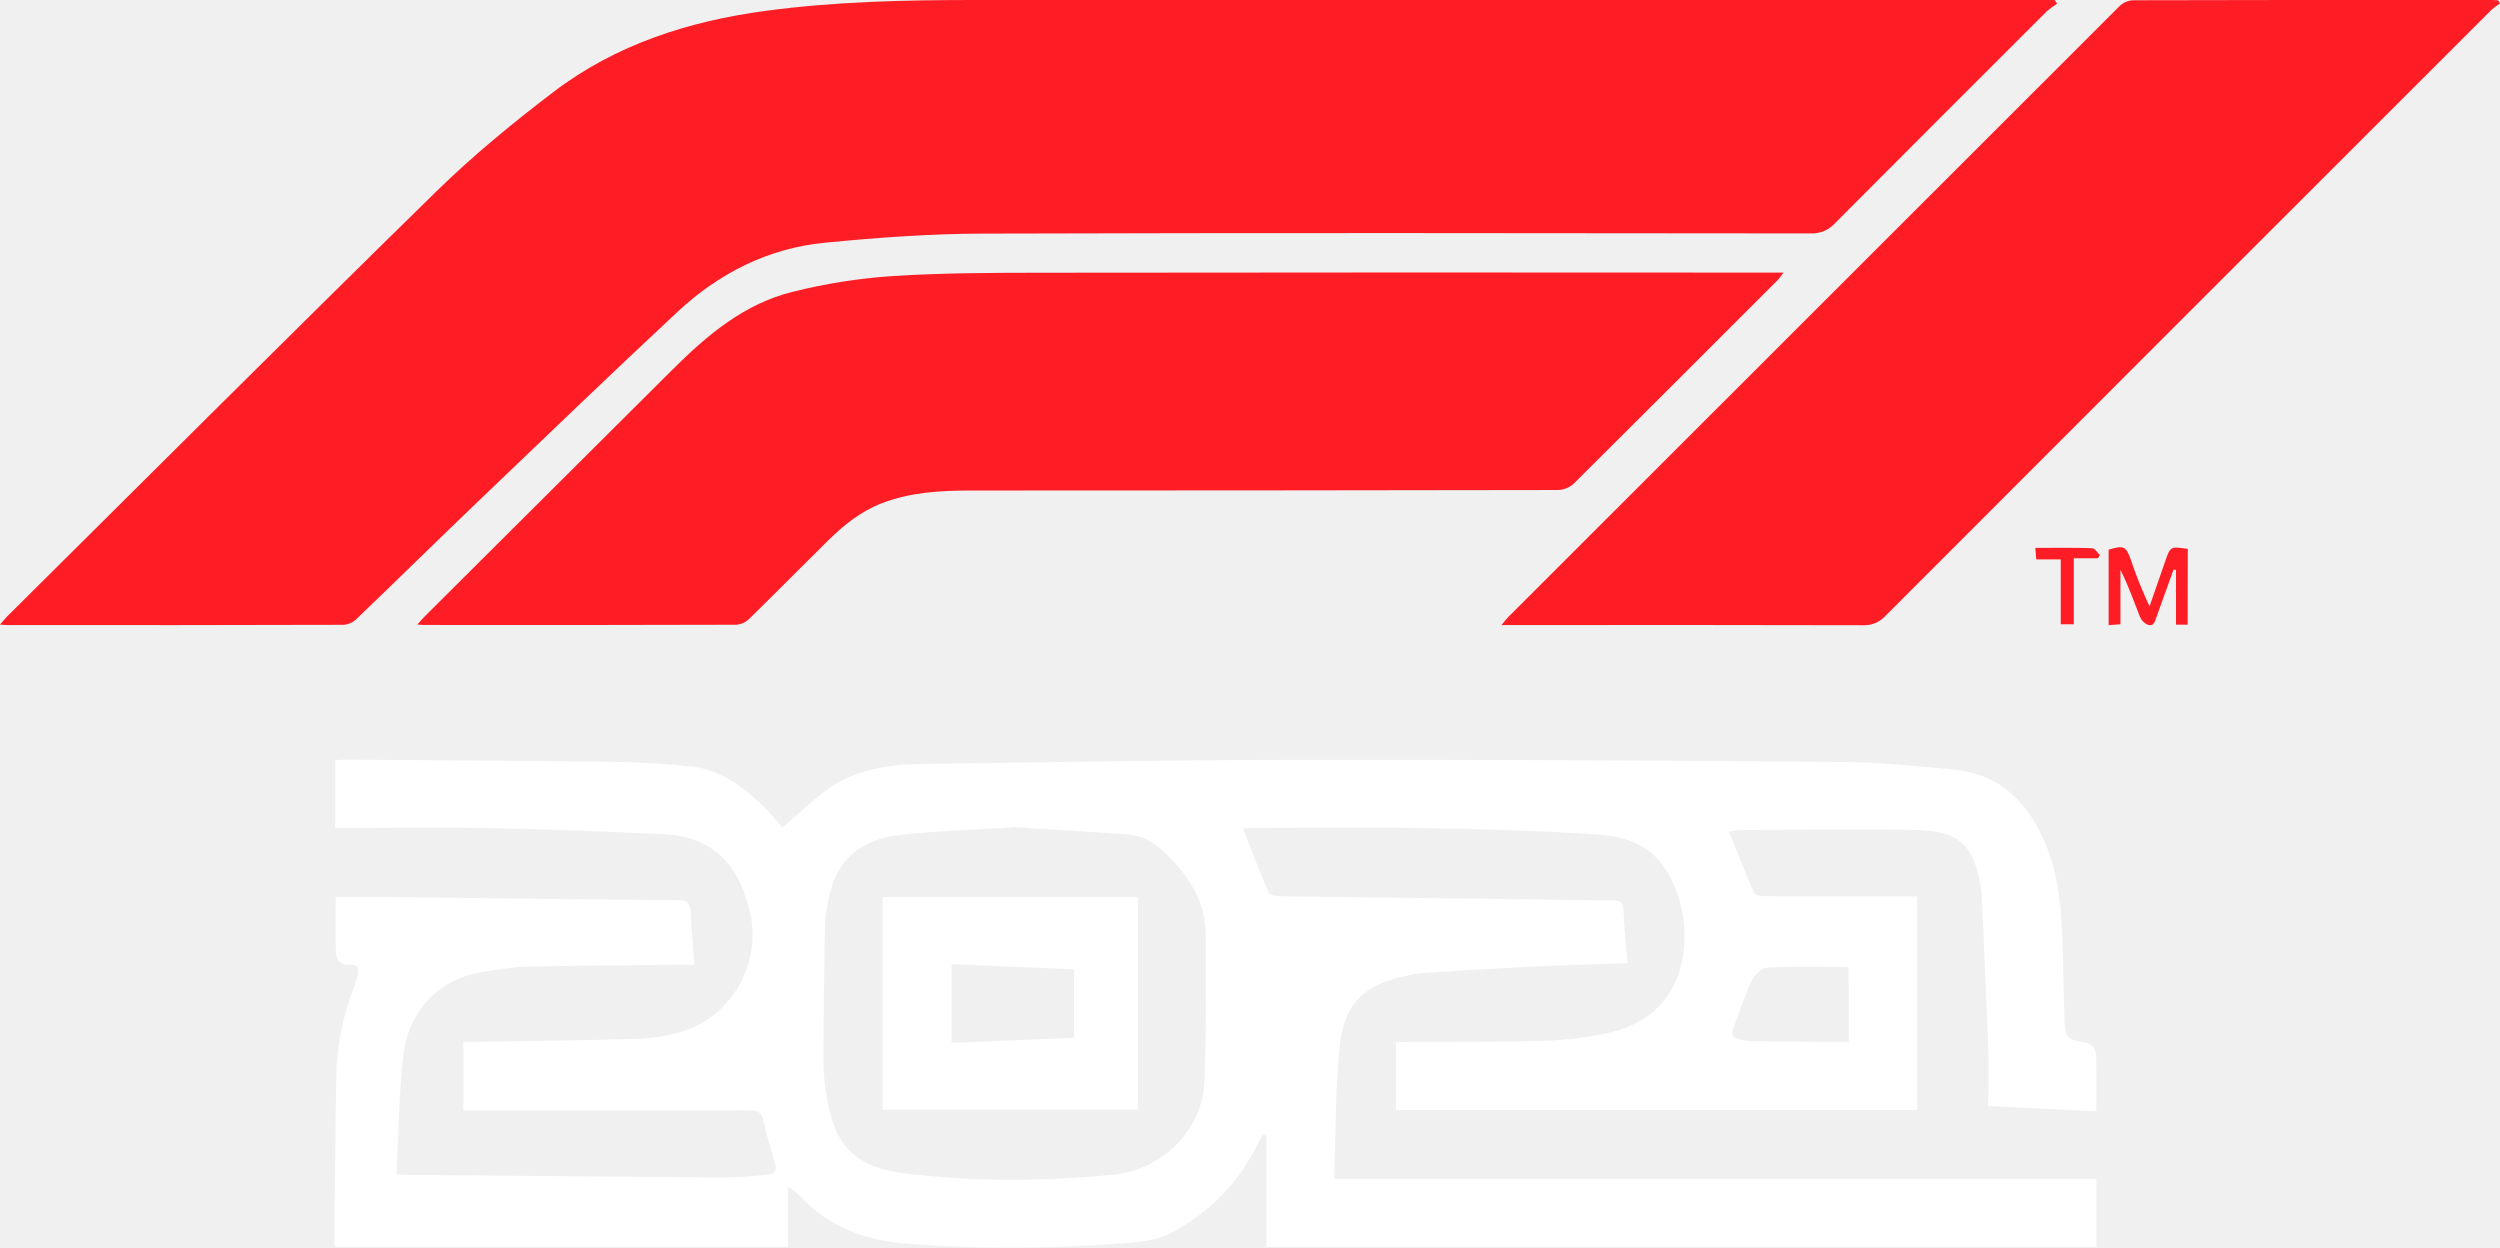
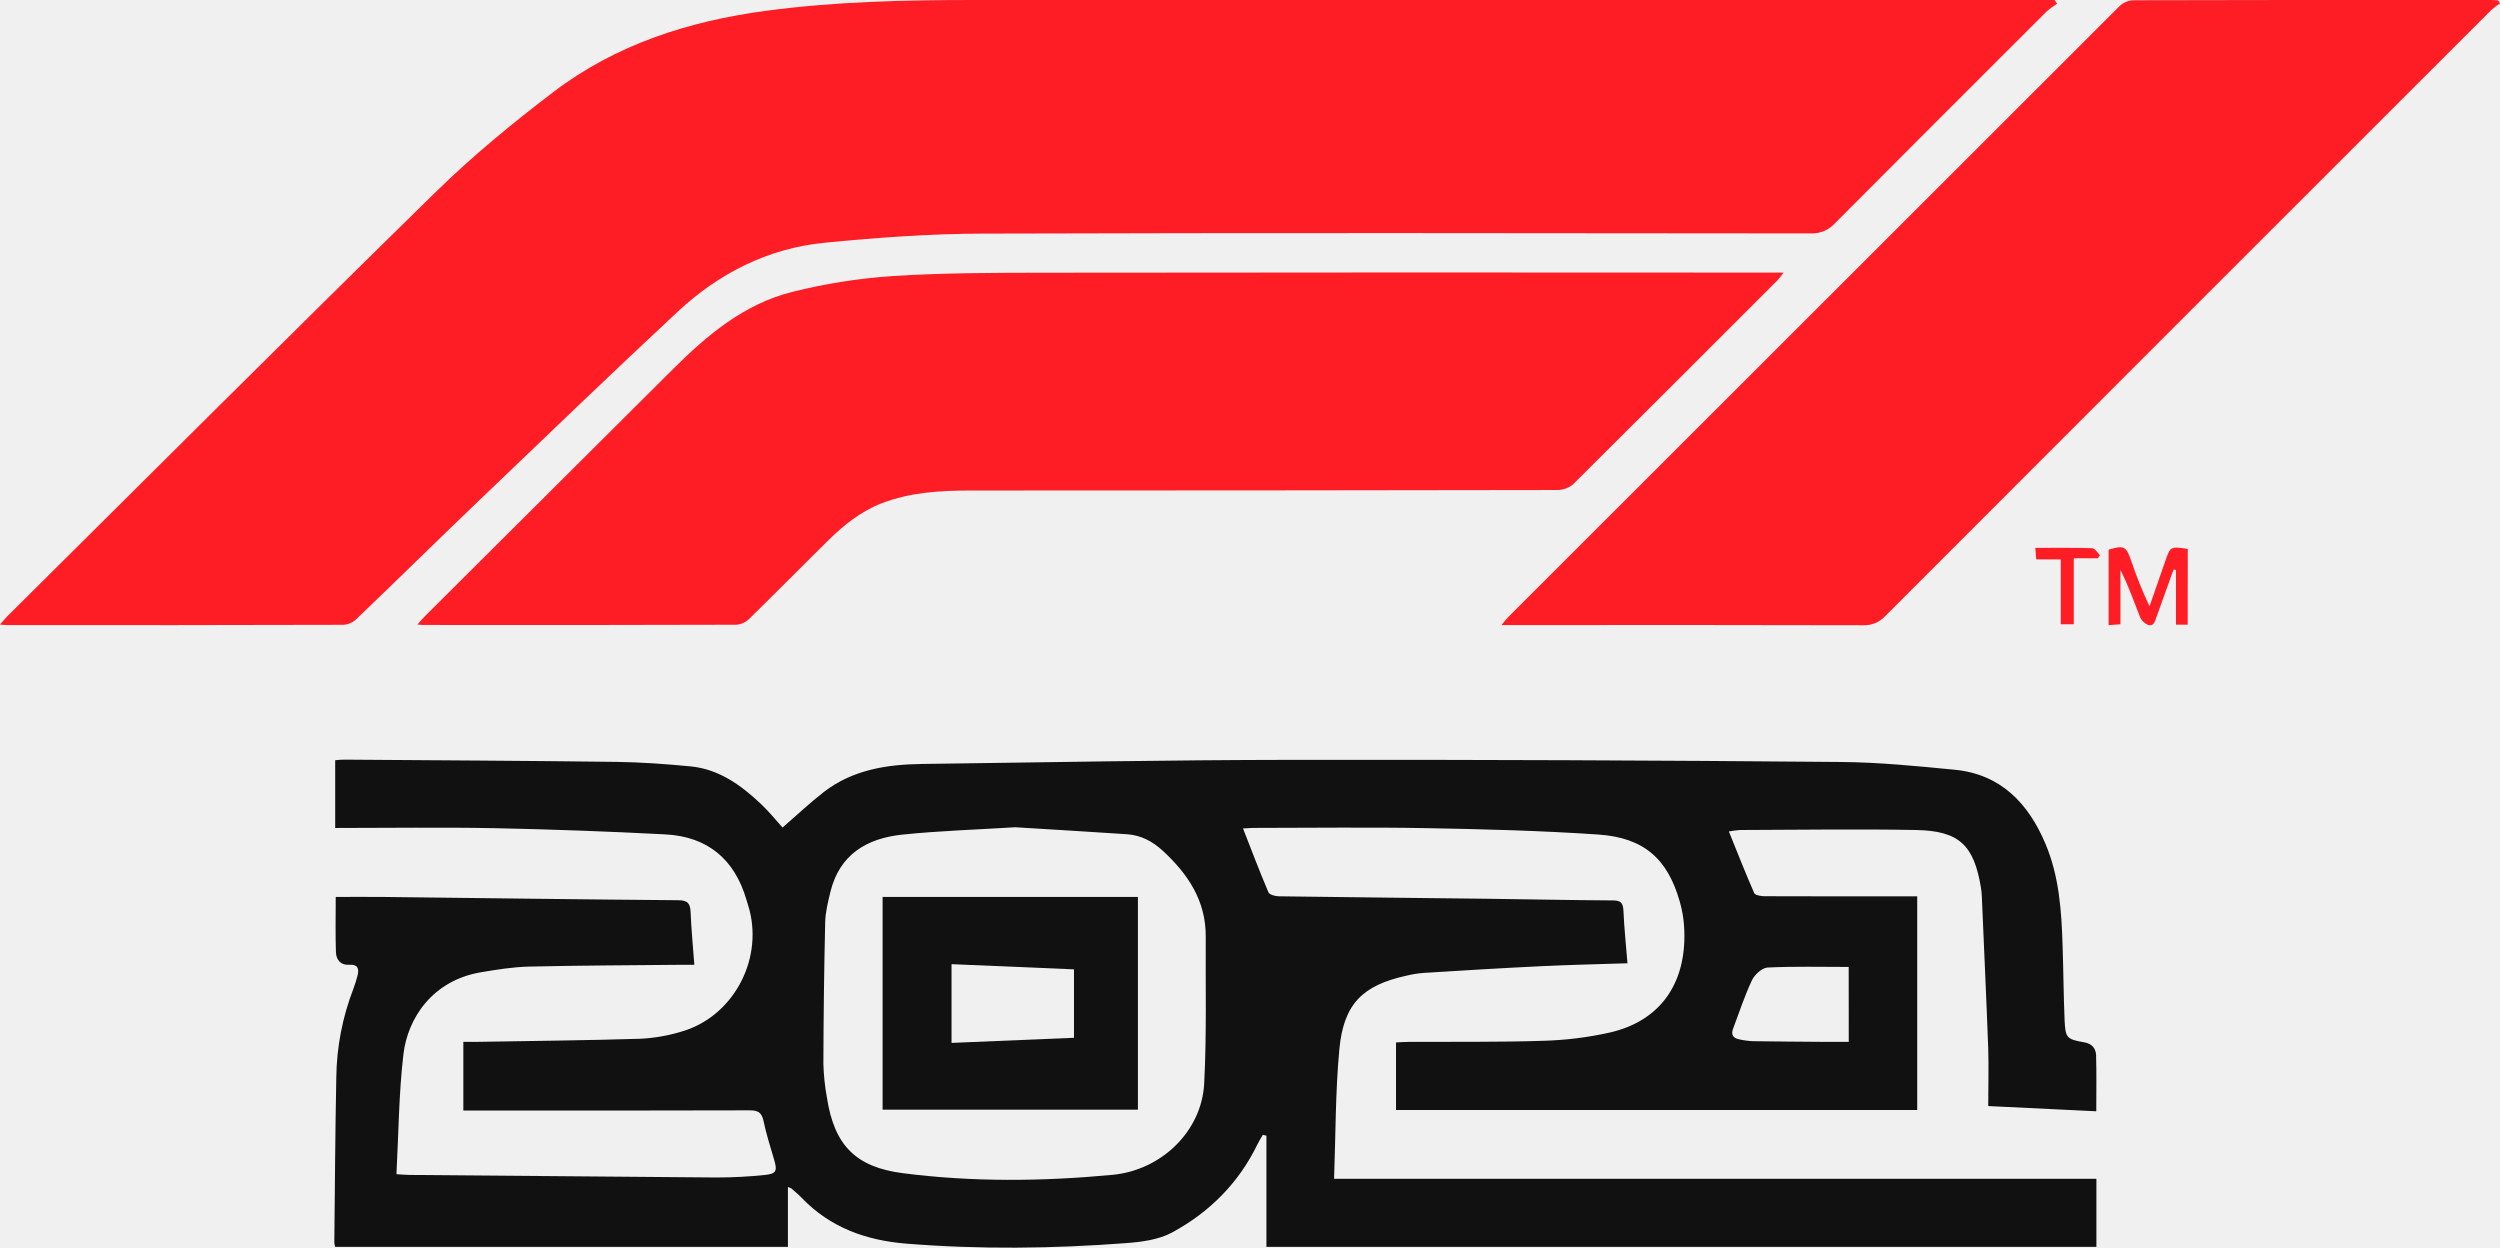
<svg xmlns="http://www.w3.org/2000/svg" id="Camada_1" data-name="Camada 1" viewBox="0 0 1171.71 584.79">
  <defs>
-     <style>.cls-1{fill:#fff;}.cls-2{fill:#ff1d25;}</style>
+     <style>.cls-1{fill:#111;}.cls-2{fill:#ff1d25;}</style>
  </defs>
  <path class="cls-1" d="M956.73,635.88c4,10.26,7.77,20.19,11.92,29.94.49,1.14,3.2,1.85,4.9,1.87,32.66.46,65.32.77,98,1.16,19.49.23,39,.67,58.48.77,3.72,0,4.82,1.12,5,4.78.34,8.1,1.21,16.18,1.89,24.68-14,.46-27.43.73-40.88,1.39-18.29.88-36.58,2-54.86,3.14a50.25,50.25,0,0,0-7.87,1.29c-20.51,4.5-29.42,13.21-31.42,34.42-1.88,20-1.72,40.15-2.48,60.78H1356.7V832h-389V779.87L966,779.5c-.83,1.46-1.75,2.87-2.48,4.38-8.77,18.17-22.5,31.87-40,41.36-6.28,3.41-14.28,4.46-21.61,5-34.27,2.59-68.58,3-102.87.25C780.21,829,763.28,823,749.88,809c-1.5-1.56-3.19-2.93-4.81-4.37a8.63,8.63,0,0,0-1.64-.68V832H531.26a9.79,9.79,0,0,1-.42-2c.28-25.82.42-51.65.93-77.47a118.9,118.9,0,0,1,8-41.47,59.27,59.27,0,0,0,1.94-6.19c.86-3.18.13-5.32-3.71-5.08-4.31.27-6.29-2.38-6.41-6-.28-8.45-.09-16.91-.09-25.8,7.12,0,14.55-.07,22,0,46.16.53,92.31,1.17,138.47,1.54,4.46,0,5.69,1.49,5.86,5.61.32,8,1.1,15.92,1.74,24.65-2.15,0-4.09,0-6,0-23.83.24-47.66.3-71.48.85-7.45.17-14.91,1.39-22.29,2.61-23.08,3.82-34.61,21.72-36.57,38.47-2.17,18.45-2.26,37.14-3.27,56.22,2.84.16,4.46.32,6.07.34q72,.64,144,1.2a218.58,218.58,0,0,0,22.44-1.17c5.55-.53,6.07-1.86,4.5-7.18-1.79-6.06-3.71-12.1-5-18.27-.84-3.85-2.58-4.86-6.42-4.85-42.66.15-85.33.09-128,.09h-6.24V735.92c2.1,0,4,0,6,0,25.66-.44,51.31-.68,76.95-1.46a79.67,79.67,0,0,0,19.13-3.31c23.85-6.75,38.33-32.86,32-57.15-.41-1.61-1-3.18-1.42-4.78-5.58-19-18.3-29.53-38-30.55q-39.9-2.08-79.86-2.9c-24.82-.48-49.65-.1-74.86-.1V603.9c1.37-.09,2.81-.27,4.25-.26,42.49.31,85,.51,127.47,1.05,11.65.15,23.32,1,34.92,2.12,13.23,1.31,23.52,8.76,32.86,17.56,3.86,3.63,7.19,7.82,10.17,11.09,7.08-6.13,13-11.75,19.39-16.69,13.46-10.37,29.4-12.87,45.78-13.1,57.81-.77,115.63-1.86,173.45-1.93q128.74-.16,257.47,1c17.78.14,35.58,1.92,53.31,3.64,21.67,2.11,34.55,15.84,42.53,34.76,6.38,15.11,7.5,31.31,8,47.5.4,11.66.44,23.32.94,35,.37,8.46,1,9.07,9.24,10.49,3.66.63,5.42,2.91,5.52,6.07.26,8.59.09,17.2.09,26.25L1306,766c0-9.29.27-18.1,0-26.89-.87-23.81-2-47.6-3-71.4a33.12,33.12,0,0,0-.4-4c-3.29-20-10.17-26.71-30.45-27.09-27.48-.52-55-.06-82.45,0a48.62,48.62,0,0,0-5.26.68c4.05,10,7.78,19.54,11.89,28.9.44,1,3.12,1.44,4.76,1.45,22,.09,44,.06,66,.06h5.63V767.85H1028.44V736.18c1.94-.09,3.87-.24,5.8-.25,21-.12,42,.17,63-.51a163.29,163.29,0,0,0,31.63-3.93c24.71-5.77,36.29-24.63,34.57-50a54.15,54.15,0,0,0-2-11.28c-5.69-20.06-16.76-30-38.22-31.47-26.9-1.82-53.89-2.52-80.85-3s-54-.11-81-.1C960.05,635.67,958.75,635.79,956.73,635.88ZM850,635.33c-18,1.12-35.51,1.65-52.87,3.44-16.6,1.72-29.52,9.24-33.79,26.9-1.14,4.67-2.33,9.47-2.44,14.23q-.76,33.2-.84,66.4a102.49,102.49,0,0,0,1.68,15.87c3.42,22.11,13.38,32.45,35.59,35.3,32.66,4.19,65.5,3.85,98.2.77,23.16-2.18,41.84-20.63,43-42.73,1.2-22.91.58-45.92.73-68.89.11-16.8-8.29-29.33-20.09-40.23-4.83-4.47-10.31-7.35-16.85-7.79C884.74,637.42,867.14,636.39,850,635.33ZM1240.6,700.8c-12.84,0-25.45-.33-38,.28-2.58.12-6,3.24-7.28,5.84-3.47,7.35-6,15.14-8.88,22.75-1.11,2.89,0,4.52,2.87,5.07a36.83,36.83,0,0,0,6.41.86c11.33.17,22.65.23,34,.32,3.6,0,7.19,0,10.91,0Z" transform="translate(-374.15 -247.61)" />
  <path class="cls-2" d="M1338.29,249.36a37.94,37.94,0,0,0-4.83,3.54q-49.73,49.61-99.3,99.36a14.47,14.47,0,0,1-11.3,4.75c-129.47-.13-258.94-.32-388.41.09-24.59.08-49.24,1.88-73.73,4.27-26.52,2.59-49.56,14.26-68.93,32.31-31.44,29.3-62.41,59.12-93.46,88.84-19.14,18.32-38,36.9-57.14,55.24a9.62,9.62,0,0,1-5.94,2.69q-79,.22-158,.11c-.79,0-1.58-.11-3.13-.22,1.47-1.65,2.46-2.88,3.56-4C444.53,470,511.11,403.46,578.37,337.6c17.2-16.85,36-32.28,55.14-46.87,29.29-22.3,63.4-33.2,99.61-38.05,32.44-4.35,65.07-5.07,97.74-5.07h506.26Z" transform="translate(-374.15 -247.61)" />
  <path class="cls-2" d="M569.77,540.33c1.46-1.64,2.36-2.76,3.37-3.76q58.23-58.05,116.52-116.06c16.1-16,33.46-30.59,56-36.14A267.52,267.52,0,0,1,792.37,377c23.58-1.51,47.28-1.54,70.93-1.57q169.71-.21,339.42-.06h7.35a41.58,41.58,0,0,1-2.73,3.51q-47.88,47.92-95.89,95.69a11.5,11.5,0,0,1-7.43,2.7q-137.47.24-274.93.24c-14.18,0-28.32.8-41.78,6-9.82,3.82-17.83,10.31-25.22,17.6-12.34,12.17-24.5,24.51-36.89,36.63a9.55,9.55,0,0,1-5.94,2.67q-73,.22-146,.11C572.35,540.56,571.42,540.44,569.77,540.33Z" transform="translate(-374.15 -247.61)" />
  <path class="cls-2" d="M1545.85,249.23a34,34,0,0,0-4,3q-142.14,142-284.16,284.18a13.36,13.36,0,0,1-10.44,4.24q-81.23-.18-162.45-.08h-6.94c1.37-1.64,2.17-2.76,3.12-3.71q143.15-143.14,286.38-286.2a10.14,10.14,0,0,1,6.33-2.93q84.21-.22,168.44-.11c1,0,1.91.1,2.86.15Z" transform="translate(-374.15 -247.61)" />
  <path class="cls-2" d="M1399.48,540.39H1394V514.72l-1.13-.19c-2.68,7.41-5.38,14.81-8,22.22-.73,2-1.21,4.68-4.11,3.68a6.94,6.94,0,0,1-3.64-3.7c-2.89-7.32-5.46-14.77-9.15-22v25.46l-5.54.42V505.22c7.17-2.12,8.14-1.66,10.47,4.91a192.91,192.91,0,0,0,8.71,21.66l5.85-16.84c.49-1.41,1-2.82,1.48-4.23,2.41-7.05,2.41-7.05,10.59-5.84Z" transform="translate(-374.15 -247.61)" />
  <path class="cls-2" d="M1328.07,504.39c9.4,0,18-.14,26.62.15,1.26,0,2.44,2.1,3.66,3.22-.31.5-.62,1-.92,1.5h-11.34V540.2H1340V509.79H1328.5C1328.35,507.89,1328.24,506.52,1328.07,504.39Z" transform="translate(-374.15 -247.61)" />
  <path class="cls-1" d="M787.81,668H907.47v99.69H787.81Zm89.7,66V701.93l-57.39-2.43v36.9Z" transform="translate(-374.15 -247.61)" />
</svg>
